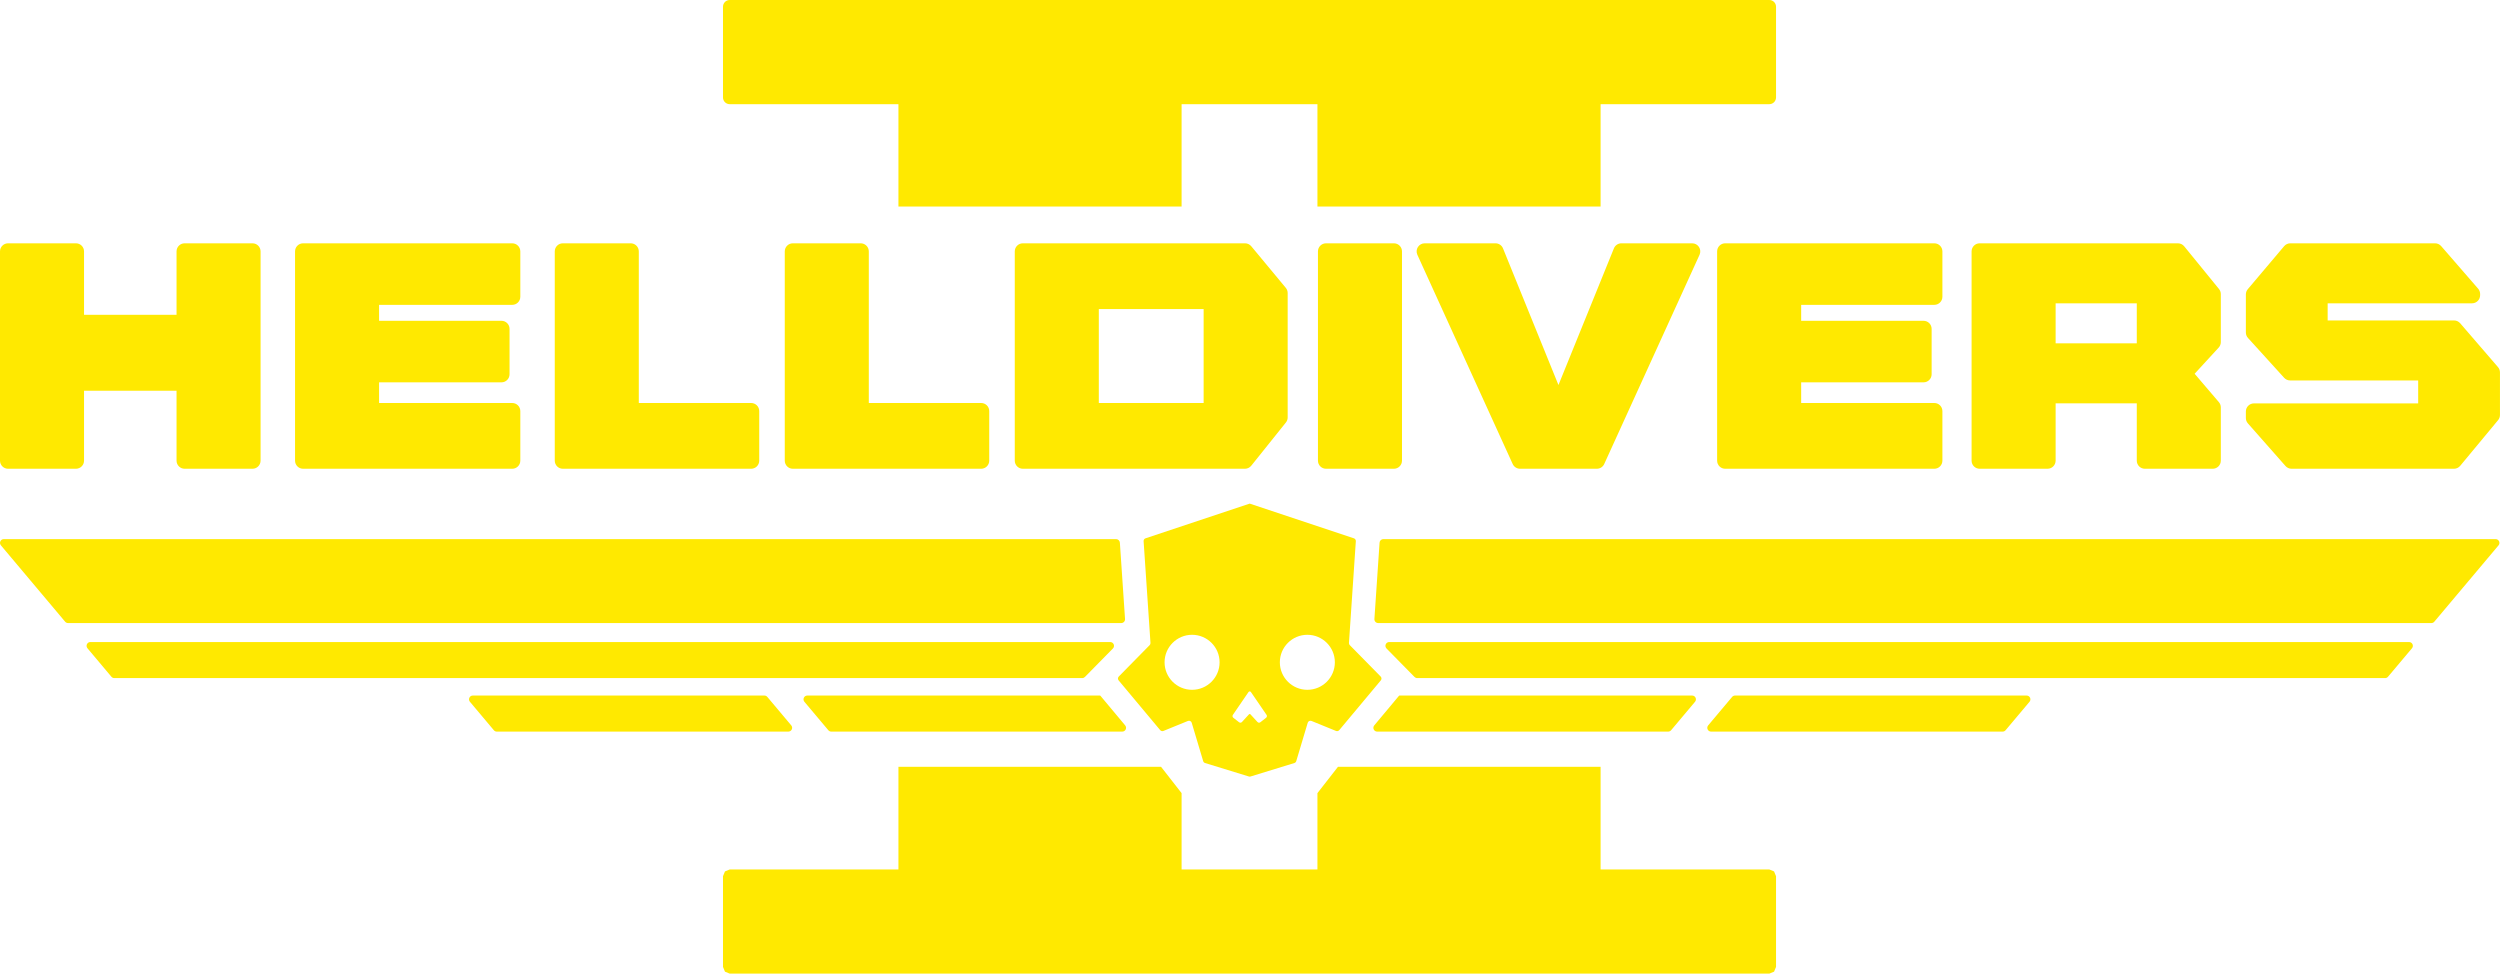
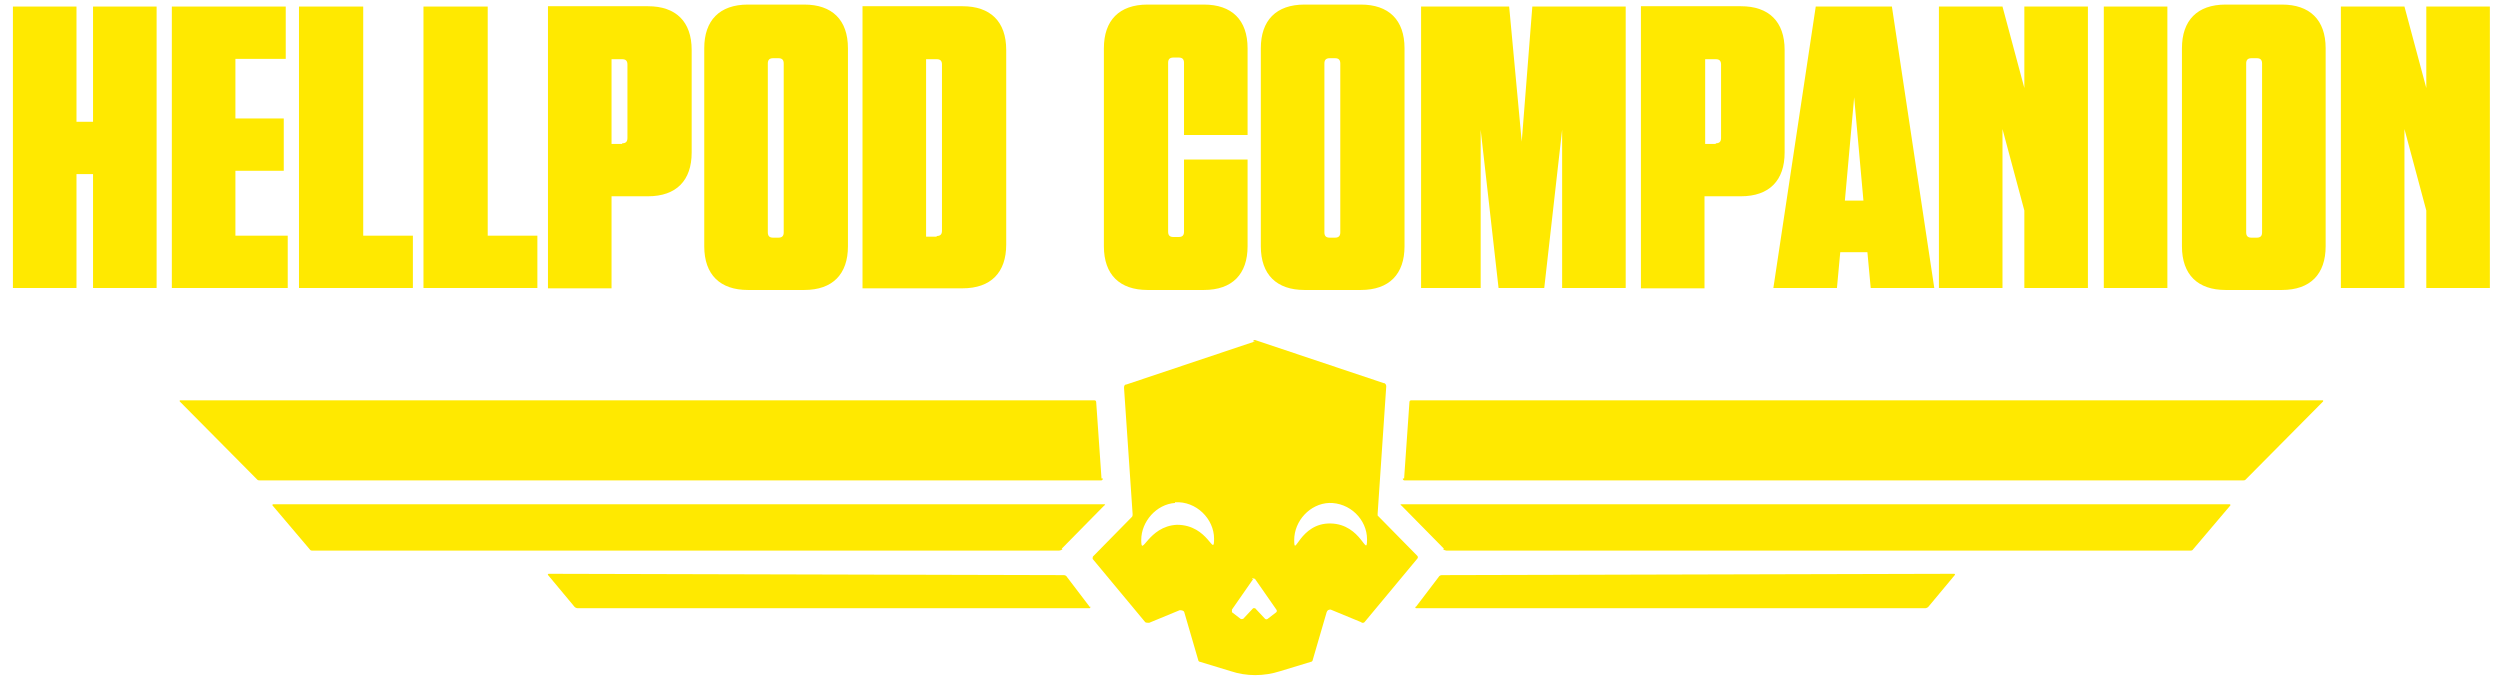
- <svg xmlns="http://www.w3.org/2000/svg" viewBox="0 0 464.977 181.089">
-   <g style="clip-rule:evenodd;fill-rule:evenodd;stroke-linejoin:round;stroke-miterlimit:2">
-     <path d="m957.827 387.679 73.238 24.389a1.99 1.99 0 0 1 1.357 2.023l-4.835 71.525a1.987 1.987 0 0 0 .567 1.53l21.737 22.103c.718.731.765 1.887.108 2.673l-29.239 34.992a1.992 1.992 0 0 1-2.279.567l-17.219-7.022a1.991 1.991 0 0 0-2.659 1.273l-8.065 26.974a1.99 1.99 0 0 1-1.322 1.332l-30.804 9.467a1.99 1.99 0 0 1-1.169 0l-30.804-9.467a1.987 1.987 0 0 1-1.322-1.332l-8.065-26.974a1.991 1.991 0 0 0-2.659-1.273l-17.219 7.022a1.992 1.992 0 0 1-2.279-.567l-29.239-34.992a1.992 1.992 0 0 1 .108-2.673l21.737-22.103c.399-.405.606-.962.567-1.53l-4.835-71.525a1.99 1.99 0 0 1 1.357-2.023zm-40.517 92.216c-10.672 0-19.337 8.665-19.337 19.337 0 10.673 8.665 19.337 19.337 19.337s19.337-8.664 19.337-19.337c0-10.672-8.665-19.337-19.337-19.337zm81.035 0c-10.672 0-19.337 8.665-19.337 19.337 0 10.673 8.665 19.337 19.337 19.337s19.337-8.664 19.337-19.337c0-10.672-8.665-19.337-19.337-19.337zm-41.364 40.24-10.993 16.059a1.49 1.49 0 0 0 .312 2.016l4.05 3.166a1.492 1.492 0 0 0 2.017-.168l4.947-5.396a.696.696 0 0 1 1.027 0l4.948 5.396a1.49 1.49 0 0 0 2.016.168l4.05-3.166a1.49 1.49 0 0 0 .312-2.016l-10.992-16.059a1.027 1.027 0 0 0-1.694 0zm-86.802-51.325a2.658 2.658 0 0 1-2.652 2.837H127.138c-.785 0-1.53-.346-2.035-.947l-45.162-53.696a2.66 2.66 0 0 1 2.034-4.369h781.923a2.658 2.658 0 0 1 2.65 2.49c.004.034.006.069.009.103zm.106 74.776a2.66 2.66 0 0 1-2.04 4.362H663.659a2.66 2.66 0 0 1-2.034-.947l-16.847-20.03a2.66 2.66 0 0 1 2.035-4.369h205.759a.38.38 0 0 1 .293.137zm-28.316-34.043a2.66 2.66 0 0 1-1.895.794H159.679a2.655 2.655 0 0 1-2.034-.947l-16.847-20.03a2.657 2.657 0 0 1 2.034-4.369h716.94a2.659 2.659 0 0 1 1.896 4.522zm-432.323 17.428a2.657 2.657 0 0 1 2.034-4.369h204.987a2.66 2.66 0 0 1 2.034.947l16.847 20.03a2.66 2.66 0 0 1-2.034 4.369H428.527a2.655 2.655 0 0 1-2.034-.947zm635.83-58.161 3.622-53.582c0-.034.01-.069.01-.103a2.658 2.658 0 0 1 2.65-2.49h781.923a2.66 2.66 0 0 1 2.034 4.369l-45.162 53.696a2.657 2.657 0 0 1-2.035.947h-740.389a2.658 2.658 0 0 1-2.652-2.837zm-.106 74.776 17.42-20.847a.38.38 0 0 1 .293-.137h205.759a2.658 2.658 0 0 1 2.035 4.369l-16.847 20.03a2.66 2.66 0 0 1-2.034.947H1047.41a2.658 2.658 0 0 1-2.04-4.362zm28.316-34.043-19.699-20.03a2.658 2.658 0 0 1 1.895-4.522h716.941a2.658 2.658 0 0 1 2.034 4.369l-16.847 20.03a2.655 2.655 0 0 1-2.034.947h-680.395a2.66 2.66 0 0 1-1.895-.794zm432.323 17.428-16.847 20.03a2.655 2.655 0 0 1-2.034.947h-204.987a2.657 2.657 0 0 1-2.034-4.369l16.847-20.03a2.66 2.66 0 0 1 2.034-.947h204.987a2.658 2.658 0 0 1 2.034 4.369z" style="fill:#ffe900" transform="matrix(.26458 0 0 .26458 -20.986 -8.905)" />
-     <path d="M710.887 178.863v-71.977H592.281a4.724 4.724 0 0 1-4.725-4.725V38.383a4.725 4.725 0 0 1 4.725-4.725h730.805a4.725 4.725 0 0 1 4.725 4.725v63.778a4.725 4.725 0 0 1-4.725 4.725H1204.48v71.977h-199.051v-71.977h-95.491v71.977zm493.593 393.838v72.16h118.606l3.341 1.384 1.384 3.341v63.778l-1.384 3.341-3.341 1.384H592.281l-3.341-1.384-1.384-3.341v-63.778l1.384-3.341 3.341-1.384h118.606v-72.16h184.614l14.437 18.499v53.661h95.491V591.2l14.437-18.499zM138.392 308.35v49.141a5.684 5.684 0 0 1-5.683 5.683H85a5.683 5.683 0 0 1-5.683-5.683V210.378A5.683 5.683 0 0 1 85 204.695h47.709a5.684 5.684 0 0 1 5.683 5.683v44.558h65.029v-44.558a5.684 5.684 0 0 1 5.683-5.683h47.709a5.683 5.683 0 0 1 5.683 5.683v147.113a5.683 5.683 0 0 1-5.683 5.683h-47.709a5.684 5.684 0 0 1-5.683-5.683V308.35Zm1385.96 8.814v40.327a5.684 5.684 0 0 1-5.683 5.683h-47.708a5.683 5.683 0 0 1-5.684-5.683V210.378a5.683 5.683 0 0 1 5.684-5.683h139.357a5.68 5.68 0 0 1 4.406 2.093l24.478 30.035a5.684 5.684 0 0 1 1.277 3.59v33.74a5.687 5.687 0 0 1-1.498 3.846l-16.909 18.399 17.046 19.958a5.688 5.688 0 0 1 1.361 3.691v37.444a5.688 5.688 0 0 1-1.664 4.019 5.688 5.688 0 0 1-4.019 1.664h-47.708a5.686 5.686 0 0 1-5.684-5.683v-40.327zm0-70.293v28.117h57.052v-28.117zm254.861 54.228h-90.001a5.683 5.683 0 0 1-4.207-1.862l-25.441-28.014a5.68 5.68 0 0 1-1.476-3.82v-26.786c0-1.343.476-2.643 1.343-3.669l25.562-30.239a5.686 5.686 0 0 1 4.341-2.014h101.748c1.647 0 3.213.714 4.292 1.958l25.991 29.943a5.677 5.677 0 0 1 1.392 3.725v.867a5.684 5.684 0 0 1-5.683 5.683h-101.491v12.052h88.854c1.653 0 3.225.72 4.304 1.972l26.588 30.835a5.683 5.683 0 0 1 1.38 3.711v29.922a5.684 5.684 0 0 1-1.31 3.629l-26.654 32.128a5.683 5.683 0 0 1-4.374 2.054h-114.163c-1.631 0-3.183-.7-4.262-1.923l-26.437-29.969a5.684 5.684 0 0 1-1.421-3.76v-4.609a5.683 5.683 0 0 1 5.683-5.683h115.442zm-1334.13 56.392a5.683 5.683 0 0 1-5.683 5.683H292.408a5.683 5.683 0 0 1-5.683-5.683V210.378a5.683 5.683 0 0 1 5.683-5.683H439.4a5.683 5.683 0 0 1 5.683 5.683v31.894a5.683 5.683 0 0 1-5.683 5.683h-93.6v11.212h86.029a5.683 5.683 0 0 1 5.683 5.683v31.893a5.684 5.684 0 0 1-5.683 5.684H345.8v14.526h93.6a5.684 5.684 0 0 1 5.683 5.683zm999.675 0a5.683 5.683 0 0 1-5.683 5.683h-146.992a5.683 5.683 0 0 1-5.683-5.683V210.378a5.683 5.683 0 0 1 5.683-5.683h146.992a5.683 5.683 0 0 1 5.683 5.683v31.894a5.683 5.683 0 0 1-5.683 5.683h-93.6v11.212h86.028a5.683 5.683 0 0 1 5.684 5.683v31.893a5.684 5.684 0 0 1-5.684 5.684h-86.028v14.526h93.6a5.684 5.684 0 0 1 5.683 5.683zm-831.725 0a5.688 5.688 0 0 1-1.664 4.019 5.688 5.688 0 0 1-4.019 1.664H474.98a5.683 5.683 0 0 1-5.683-5.683V210.378a5.683 5.683 0 0 1 5.683-5.683h47.709a5.685 5.685 0 0 1 5.683 5.683v106.575h78.978a5.683 5.683 0 0 1 5.683 5.683zm161.686 0a5.684 5.684 0 0 1-5.684 5.683H636.666a5.683 5.683 0 0 1-5.684-5.683V210.378a5.683 5.683 0 0 1 5.684-5.683h47.708c1.507 0 2.953.599 4.019 1.664a5.688 5.688 0 0 1 1.664 4.019v106.575h78.978a5.683 5.683 0 0 1 5.684 5.683zM984.506 327.1c0 1.292-.44 2.545-1.248 3.554l-24.354 30.391a5.683 5.683 0 0 1-4.435 2.129H798.351a5.683 5.683 0 0 1-5.683-5.683V210.378a5.683 5.683 0 0 1 5.683-5.683h156.178c1.69 0 3.293.753 4.373 2.054l24.295 29.273a5.685 5.685 0 0 1 1.309 3.629zm-132.763-76.183v66.036h73.688v-66.036zm207.441-46.222a5.683 5.683 0 0 1 5.683 5.683v147.113a5.683 5.683 0 0 1-5.683 5.683h-47.709a5.683 5.683 0 0 1-5.683-5.683V210.378a5.683 5.683 0 0 1 5.683-5.683zm147.843 155.152a5.683 5.683 0 0 1-5.172 3.327h-53.993a5.683 5.683 0 0 1-5.172-3.327l-67.027-147.113a5.684 5.684 0 0 1 5.172-8.039h49.771a5.682 5.682 0 0 1 5.266 3.546l38.986 96.077 38.987-96.077a5.682 5.682 0 0 1 5.266-3.546h49.771a5.684 5.684 0 0 1 5.172 8.039z" style="fill:#ffe900" transform="matrix(.26458 0 0 .26458 -20.986 -8.905)" />
-   </g>
+ <svg xmlns="http://www.w3.org/2000/svg" id="Layer_1" viewBox="0 0 377.53 103.1">
+   <defs>
+     <style>.cls-1{fill:none;}.cls-2,.cls-3{fill:#ffe900;}.cls-3{fill-rule:evenodd;}</style>
+   </defs>
+   <path class="cls-1" d="M-16.21-99.35h305.15V156.65H-16.21V-99.35Z" />
+   <path class="cls-2" d="M1.95.99h9.6v17.4h2.5V.99h9.6v42.5h-9.6v-17.2h-2.5v17.2H1.95V.99h0Z" />
+   <path class="cls-2" d="M25.95.99h17.2v7.9h-7.6v9h7.3v7.9h-7.3v9.8h7.9v7.9h-17.5V.99h0Z" />
+   <path class="cls-2" d="M45.25.99h9.6v34.6h7.5v7.9h-17.2V.99h.1Z" />
+   <path class="cls-2" d="M64.05.99h9.6v34.6h7.5v7.9h-17.2V.99h.1Z" />
+   <path class="cls-2" d="M82.75.94h15.1c4.2,0,6.6,2.3,6.6,6.6v15.5c0,4.2-2.3,6.6-6.6,6.6h-5.5v13.9h-9.6V1.04h0v-.1ZM93.95,21.64c.6,0,.8-.3.8-.8v-11.1c0-.6-.3-.8-.8-.8h-1.6v12.8h1.6v-.1Z" />
+   <path class="cls-2" d="M106.35,37.19V7.29c0-4.2,2.3-6.6,6.6-6.6h8.5c4.2,0,6.6,2.3,6.6,6.6v29.9c0,4.2-2.3,6.6-6.6,6.6h-8.5c-4.2,0-6.6-2.3-6.6-6.6ZM117.55,35.89c.6,0,.8-.3.8-.8V9.59c0-.6-.3-.8-.8-.8h-.8c-.6,0-.8.3-.8.8v25.5c0,.6.3.8.8.8h.8Z" />
+   <path class="cls-2" d="M130.25.94h15.1c4.2,0,6.6,2.3,6.6,6.6v29.4c0,4.2-2.3,6.6-6.6,6.6h-15.1V1.04h0v-.1ZM141.45,35.64c.6,0,.8-.3.8-.8V9.74c0-.6-.3-.8-.8-.8h-1.6v26.8h1.6v-.1Z" />
+   <path class="cls-2" d="M166.7,37.19V7.29c0-4.2,2.3-6.6,6.6-6.6h8.5c4.2,0,6.6,2.3,6.6,6.6v13.1h-9.6v-10.9c0-.6-.3-.8-.8-.8h-.8c-.6,0-.8.3-.8.8v25.5c0,.6.3.8.8.8h.8c.6,0,.8-.3.8-.8v-10.9h9.6v13.1c0,4.2-2.3,6.6-6.6,6.6h-8.5c-4.2,0-6.6-2.3-6.6-6.6h0Z" />
+   <path class="cls-2" d="M190.4,37.19V7.29c0-4.2,2.3-6.6,6.6-6.6h8.5c4.2,0,6.6,2.3,6.6,6.6v29.9c0,4.2-2.3,6.6-6.6,6.6h-8.5c-4.2,0-6.6-2.3-6.6-6.6ZM201.6,35.89c.6,0,.8-.3.8-.8V9.59c0-.6-.3-.8-.8-.8h-.8c-.6,0-.8.3-.8.8v25.5c0,.6.3.8.8.8h.8Z" />
+   <path class="cls-2" d="M214.4.99h13.5l1.9,20.4,1.6-20.4h14.1v42.5h-9.6v-23.9l-2.7,23.9h-6.9l-2.7-23.9v23.9h-9V.99h-.2Z" />
+   <path class="cls-2" d="M247.8.94h15.1c4.2,0,6.6,2.3,6.6,6.6v15.5c0,4.2-2.3,6.6-6.6,6.6h-5.5v13.9h-9.6V1.04h0v-.1ZM259.1,21.64c.6,0,.8-.3.8-.8v-11.1c0-.6-.3-.8-.8-.8h-1.6v12.8h1.6v-.1Z" />
+   <path class="cls-2" d="M274.2.99h11.5l6.4,42.5h-9.6l-.5-5.4h-4.1l-.5,5.4h-9.6l6.4-42.5h0ZM281.4,30.29l-1.4-15.6-1.4,15.6h2.8,0Z" />
+   <path class="cls-2" d="M292.8.99h9.6l3.3,12.3V.99h9.6v42.5h-9.6v-11.7l-3.3-12.3v24h-9.6V.99h0Z" />
+   <path class="cls-2" d="M317.7.99h9.6v42.5h-9.6V.99h0Z" />
+   <path class="cls-2" d="M329.5,37.19V7.29c0-4.2,2.3-6.6,6.6-6.6h8.5c4.2,0,6.6,2.3,6.6,6.6v29.9c0,4.2-2.3,6.6-6.6,6.6h-8.5c-4.2,0-6.6-2.3-6.6-6.6ZM340.8,35.89c.6,0,.8-.3.8-.8V9.59c0-.6-.3-.8-.8-.8h-.8c-.6,0-.8.3-.8.8v25.5c0,.6.3.8.8.8h.8Z" />
+   <path class="cls-2" d="M353.5.99h9.6l3.3,12.3V.99h9.6v42.5h-9.6v-11.7l-3.3-12.3v24h-9.6V.99h0Z" />
+   <path class="cls-3" d="M189.34,51.35h.2l19.4,6.5c.3,0,.4.3.4.5l-1.3,19.2v.3l6,6.1c.1.1.1.3,0,.4l-7.9,9.5c-.1.2-.4.3-.6.1l-4.6-1.9h0c-.3,0-.5.1-.6.4l-2.1,7.2c0,.2-.2.3-.3.3l-4.6,1.4c-2.5.8-5.1.8-7.5,0l-4.6-1.4c-.2,0-.3-.2-.3-.3l-2.1-7.2h0c-.1-.3-.5-.3-.7-.3l-4.6,1.9c-.2,0-.5,0-.6-.1l-7.9-9.5c-.1-.1,0-.3,0-.4l5.9-6c.1-.1.1-.3.1-.4l-1.3-19.1c0-.3.1-.5.4-.5l19.4-6.5h-.3l.1-.2ZM189.24,87.45l-3.2,4.6v.4l1.3,1c.1.1.3,0,.4,0l1.5-1.6h.3l1.5,1.6c.1.1.3.1.4,0l1.3-1c.1-.1.1-.3,0-.4l-3.2-4.6s-.1-.1-.3-.1-.1,0-.2.1h.2ZM200.74,75.95c-2.9.1-5.3,2.7-5.3,5.6s.8-2.6,5.5-2.5,5.5,5.4,5.5,2.4-2.6-5.6-5.8-5.5h.1ZM177.44,75.95c-2.8.2-5.1,2.8-5.1,5.6s1-2.1,5.4-2.3c4.8,0,5.6,5.1,5.6,2.1s-2.7-5.7-5.9-5.5h0v.1Z" />
+   <path class="cls-3" d="M166.54,72.25c0,.2-.1.3-.3.3H39.37c-.2,0-.4,0-.5-.1l-11.7-11.8c-.1-.1,0-.2,0-.2h138.07c.2,0,.3.1.3.3l.8,11.5h.2Z" />
+   <path class="cls-3" d="M160.44,82.95c-.1.1-.4.2-.5.2H47.27c-.2,0-.4,0-.5-.2l-5.6-6.6c-.1-.1,0-.2.1-.2h125.47c.2,0,.2.1,0,.2l-6.4,6.5.1.1Z" />
+   <path class="cls-3" d="M164.64,91.55c.1.1,0,.3-.1.3h-77.27c-.2,0-.4-.1-.5-.2l-4-4.8c-.1-.1,0-.2.1-.2l77.77.2c.2,0,.4.1.5.3l3.5,4.6v-.2Z" />
+   <path class="cls-3" d="M211.84,72.25c0,.2.1.3.3.3h126.45c.2,0,.4,0,.5-.1l11.7-11.8c.1-.1,0-.2,0-.2h-137.65c-.2,0-.3.1-.3.3l-.8,11.5h-.2Z" />
+   <path class="cls-3" d="M217.94,82.95c.1.1.4.2.5.2h112.25c.2,0,.4,0,.5-.2l5.6-6.6c.1-.1,0-.2-.1-.2h-125.05c-.2,0-.2.1,0,.2l6.4,6.5-.1.1Z" />
+   <path class="cls-3" d="M213.74,91.55c-.1.1,0,.3.1.3h76.85c.2,0,.4-.1.5-.2l4-4.8c.1-.1,0-.2-.1-.2l-77.35.2c-.2,0-.4.1-.5.3l-3.5,4.6v-.2Z" />
</svg>
